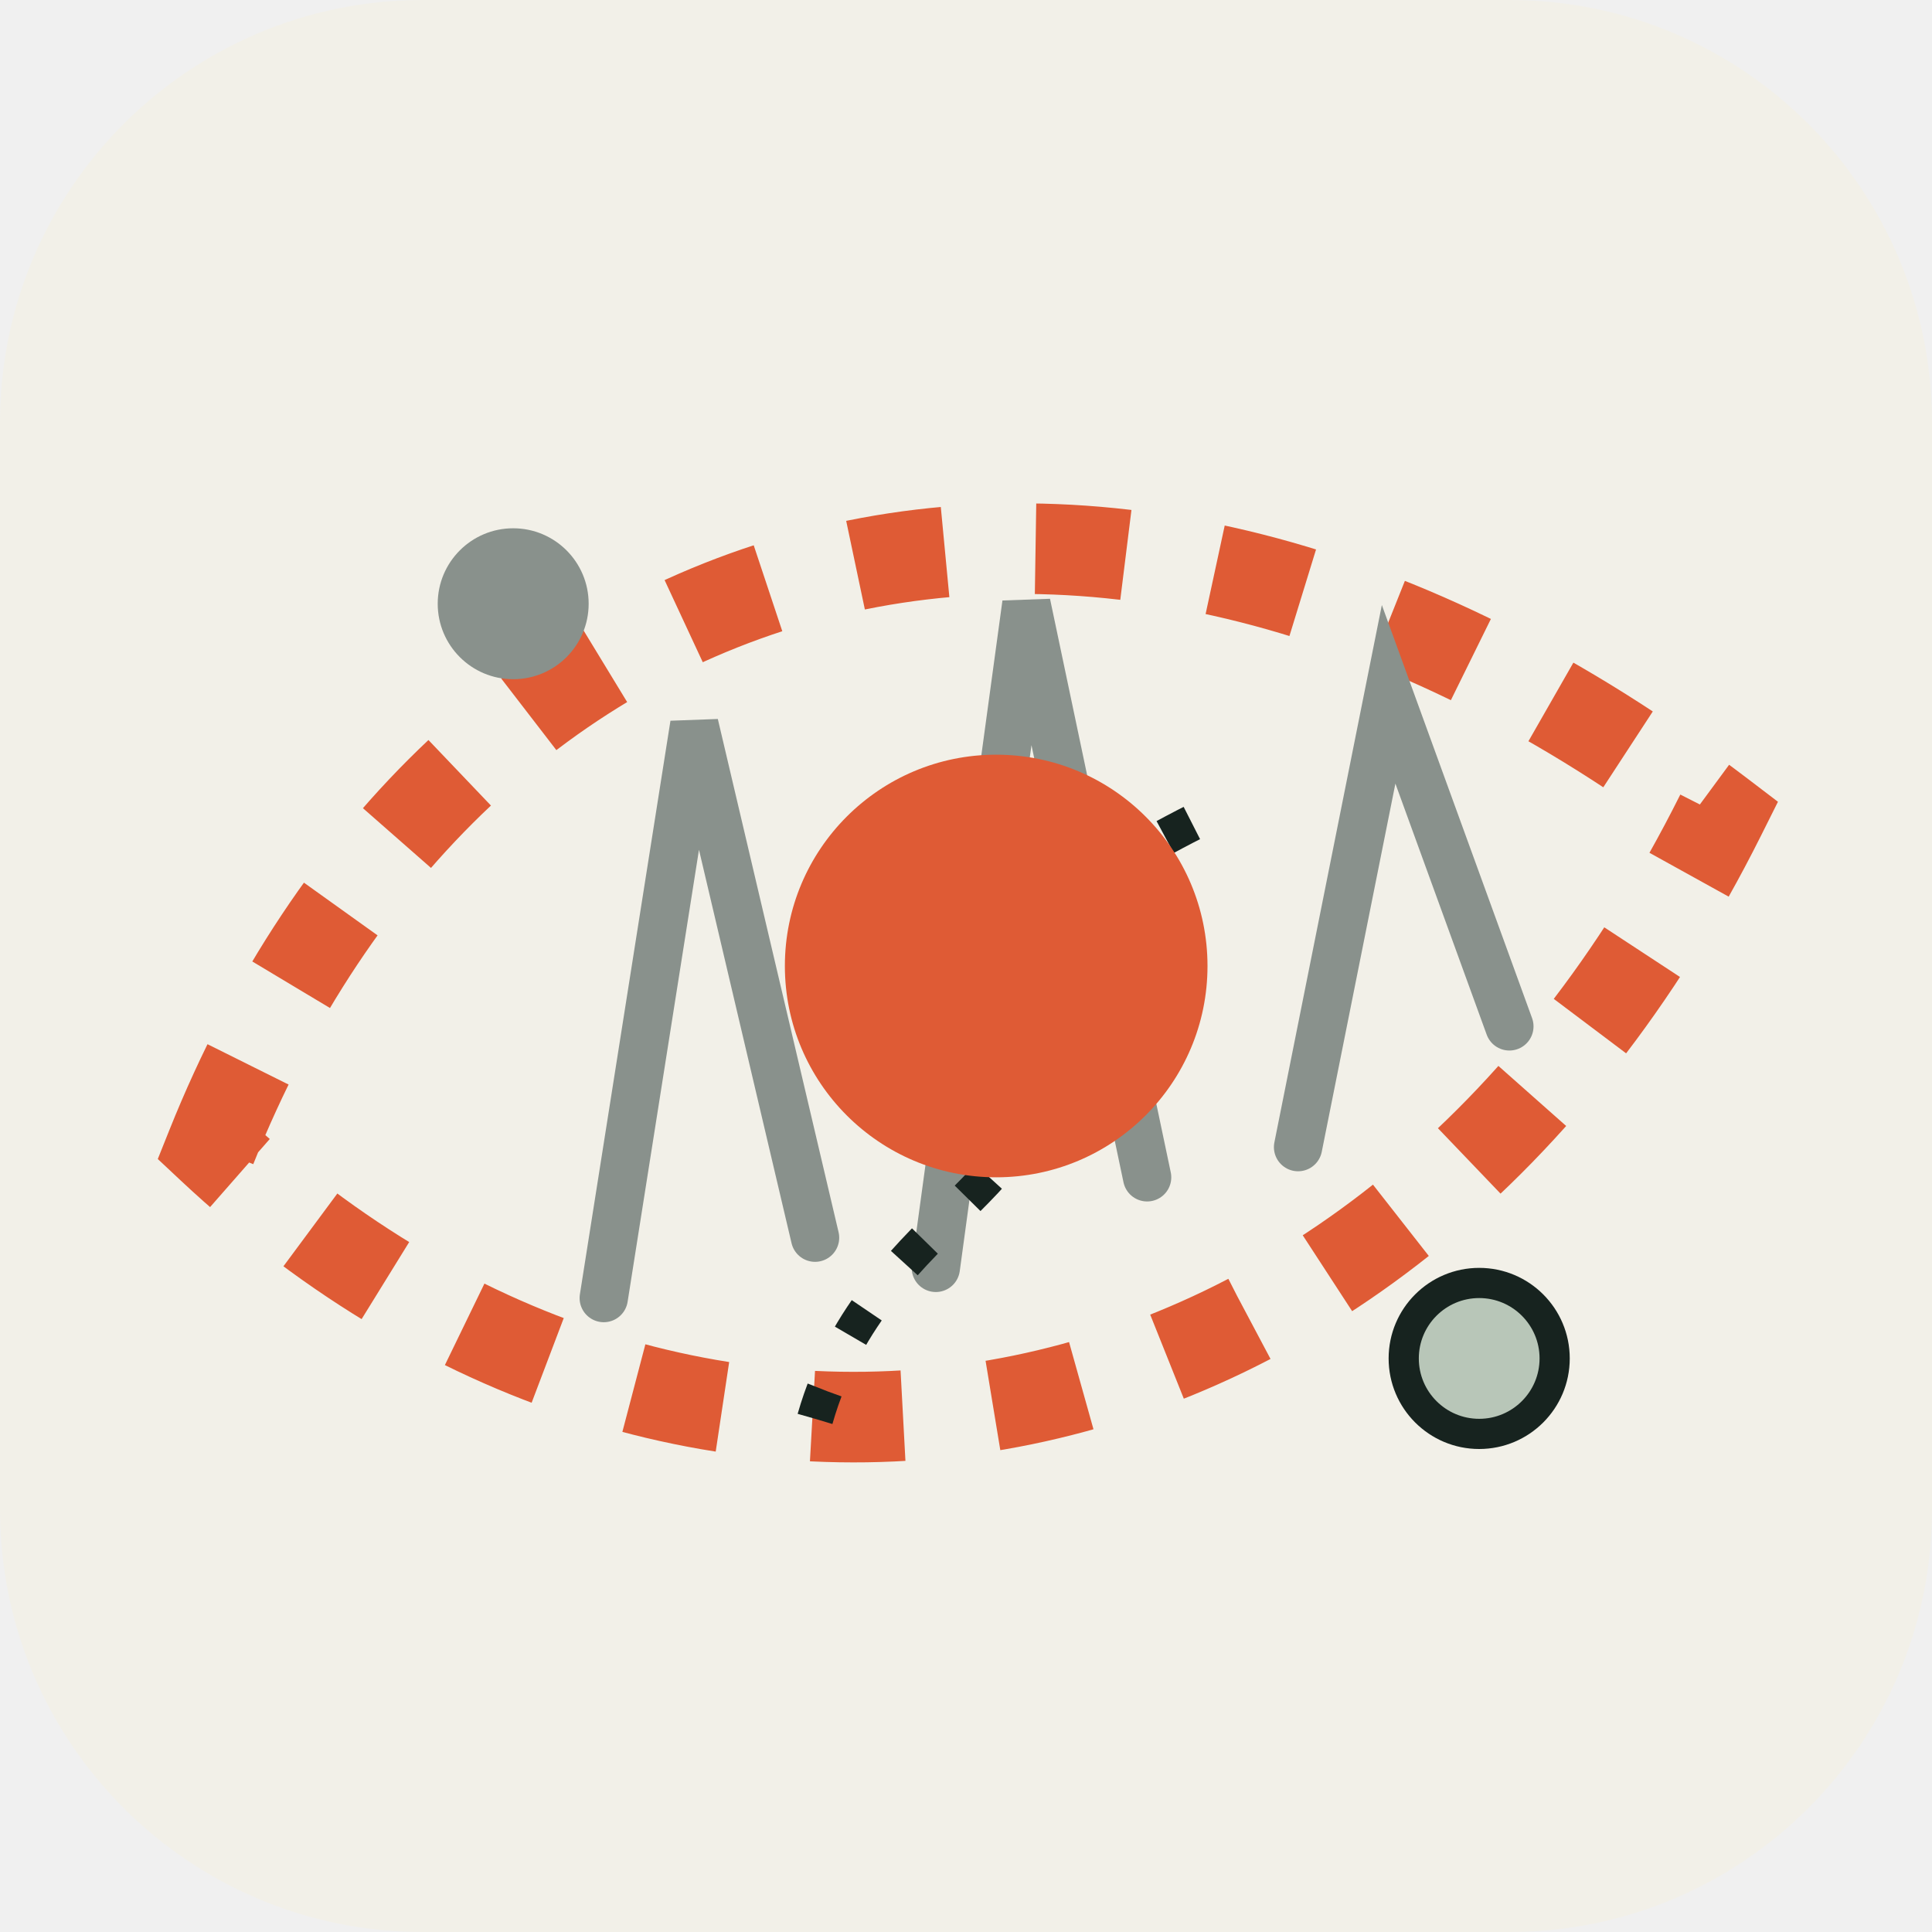
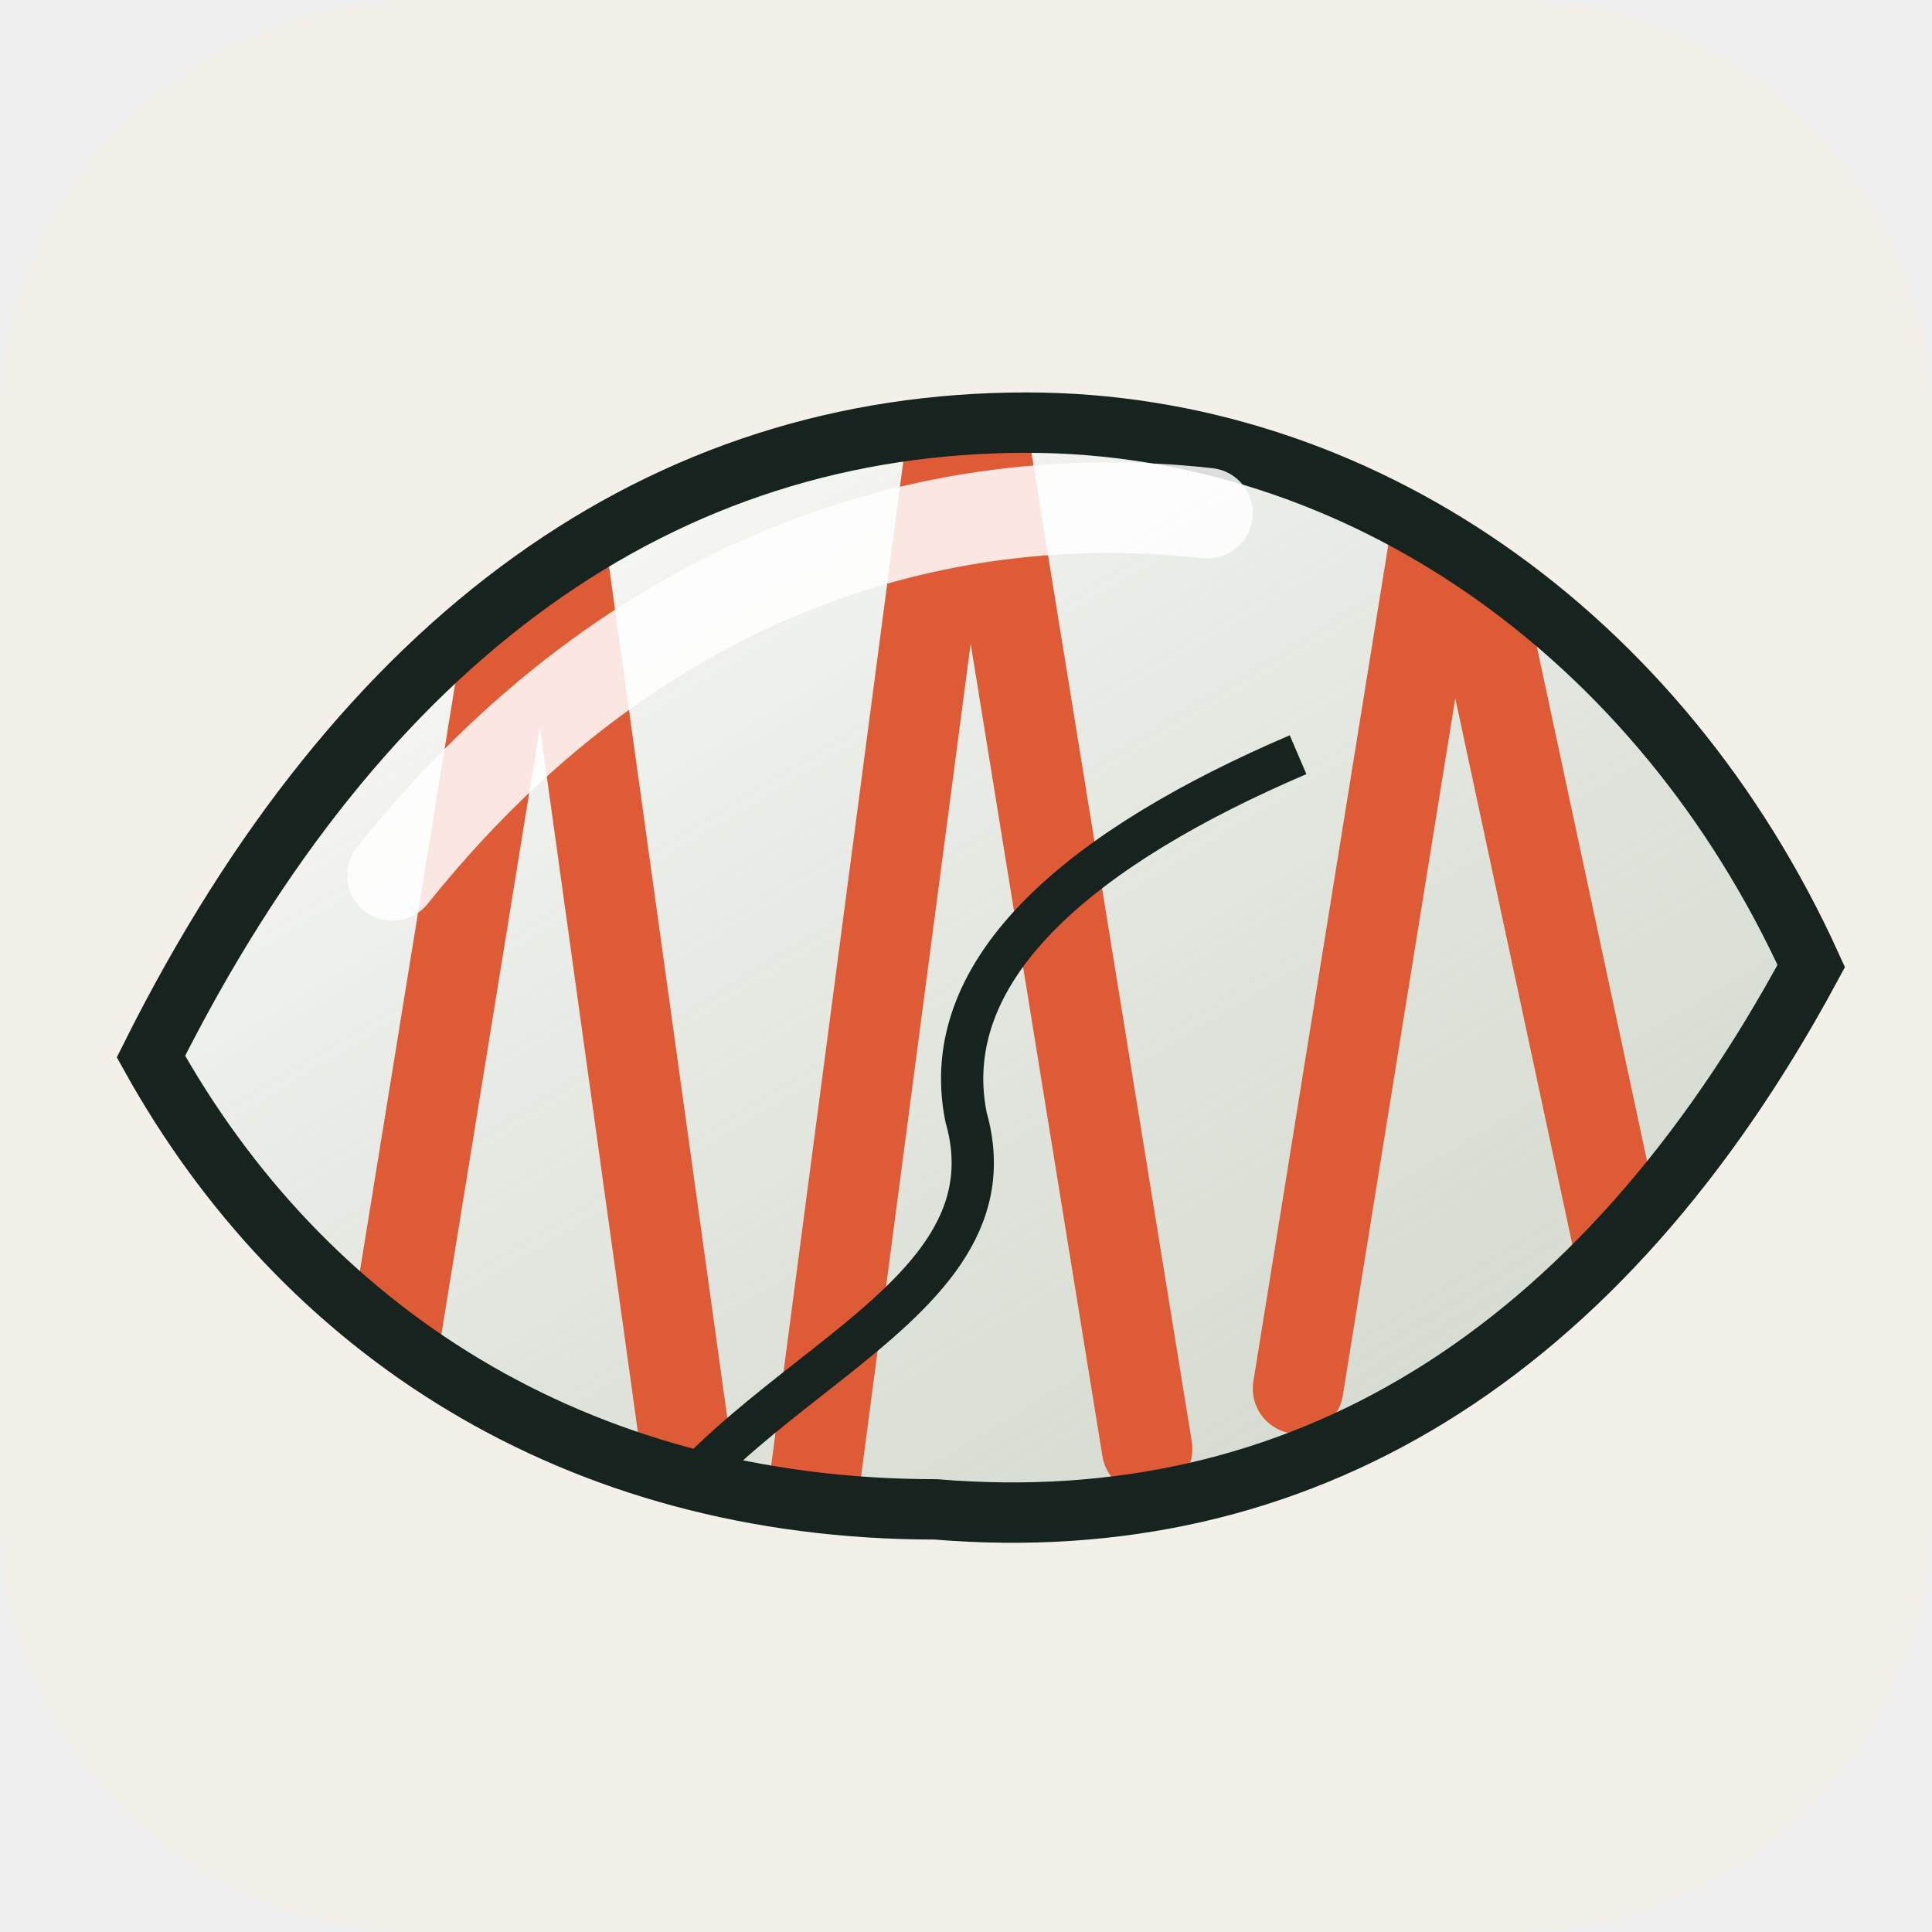
<svg xmlns="http://www.w3.org/2000/svg" viewBox="0 0 64 64">
+   <defs>
+     <linearGradient id="g" x1=".15" y1=".1" x2=".85" y2=".9">
+       <stop offset="0" stop-color="#fff" stop-opacity=".8" />
+       <stop offset="1" stop-color="#b8c6b8" stop-opacity=".5" />
+     </linearGradient>
+     <clipPath id="e">
+       <path d="M5 35C12 21 22 14 34 14C45 14 55 21 60 32C53 45 43 51 31 50C19 50 10 44 5 35Z" />
+     </clipPath>
+   </defs>
  <rect width="64" height="64" rx="14" fill="#f2f0e8" />
-   <path d="M7 38C15 18 36 11 57 27C46 49 23 53 7 38Z" fill="none" stroke="#df5b35" stroke-width="3" stroke-dasharray="3 3" />
-   <path d="M20 43L23 24L27 41M31 42L34 20L38 39M43 38L46 23L50 34" fill="none" stroke="#89918c" stroke-width="1.6" stroke-linecap="round" />
-   <path d="M27 47C29 40 36 39 34 34C33 31 36 29 40 27" fill="none" stroke="#17231f" stroke-width="1.2" stroke-dasharray="1 2" />
-   <circle cx="33" cy="32" r="7" fill="#df5b35" />
-   <circle cx="17" cy="20" r="2.5" fill="#89918c" />
-   <circle cx="49" cy="45" r="2.5" fill="#b8c6b8" stroke="#17231f" stroke-width="1" />
+   <g clip-path="url(#e)">
+     <rect x="4" y="12" width="57" height="40" fill="url(#g)" />
+     <path d="M12 51L18 14L23 50M27 49L32 11L38 48M43 46L48 15L54 43" fill="none" stroke="#df5b35" stroke-width="3" stroke-linecap="round" />
+     <path d="M20 54C22 46 34 44 32 37C31 32 36 28 43 25" fill="none" stroke="#17231f" stroke-width="1.4" />
+   </g>
+   <path d="M5 35C12 21 22 14 34 14C45 14 55 21 60 32C53 45 43 51 31 50C19 50 10 44 5 35Z" fill="none" stroke="#17231f" stroke-width="2" />
+   <path d="M13 29C21 19 31 16 40 17" fill="none" stroke="#fff" stroke-opacity=".85" stroke-width="3" stroke-linecap="round" />
</svg>
